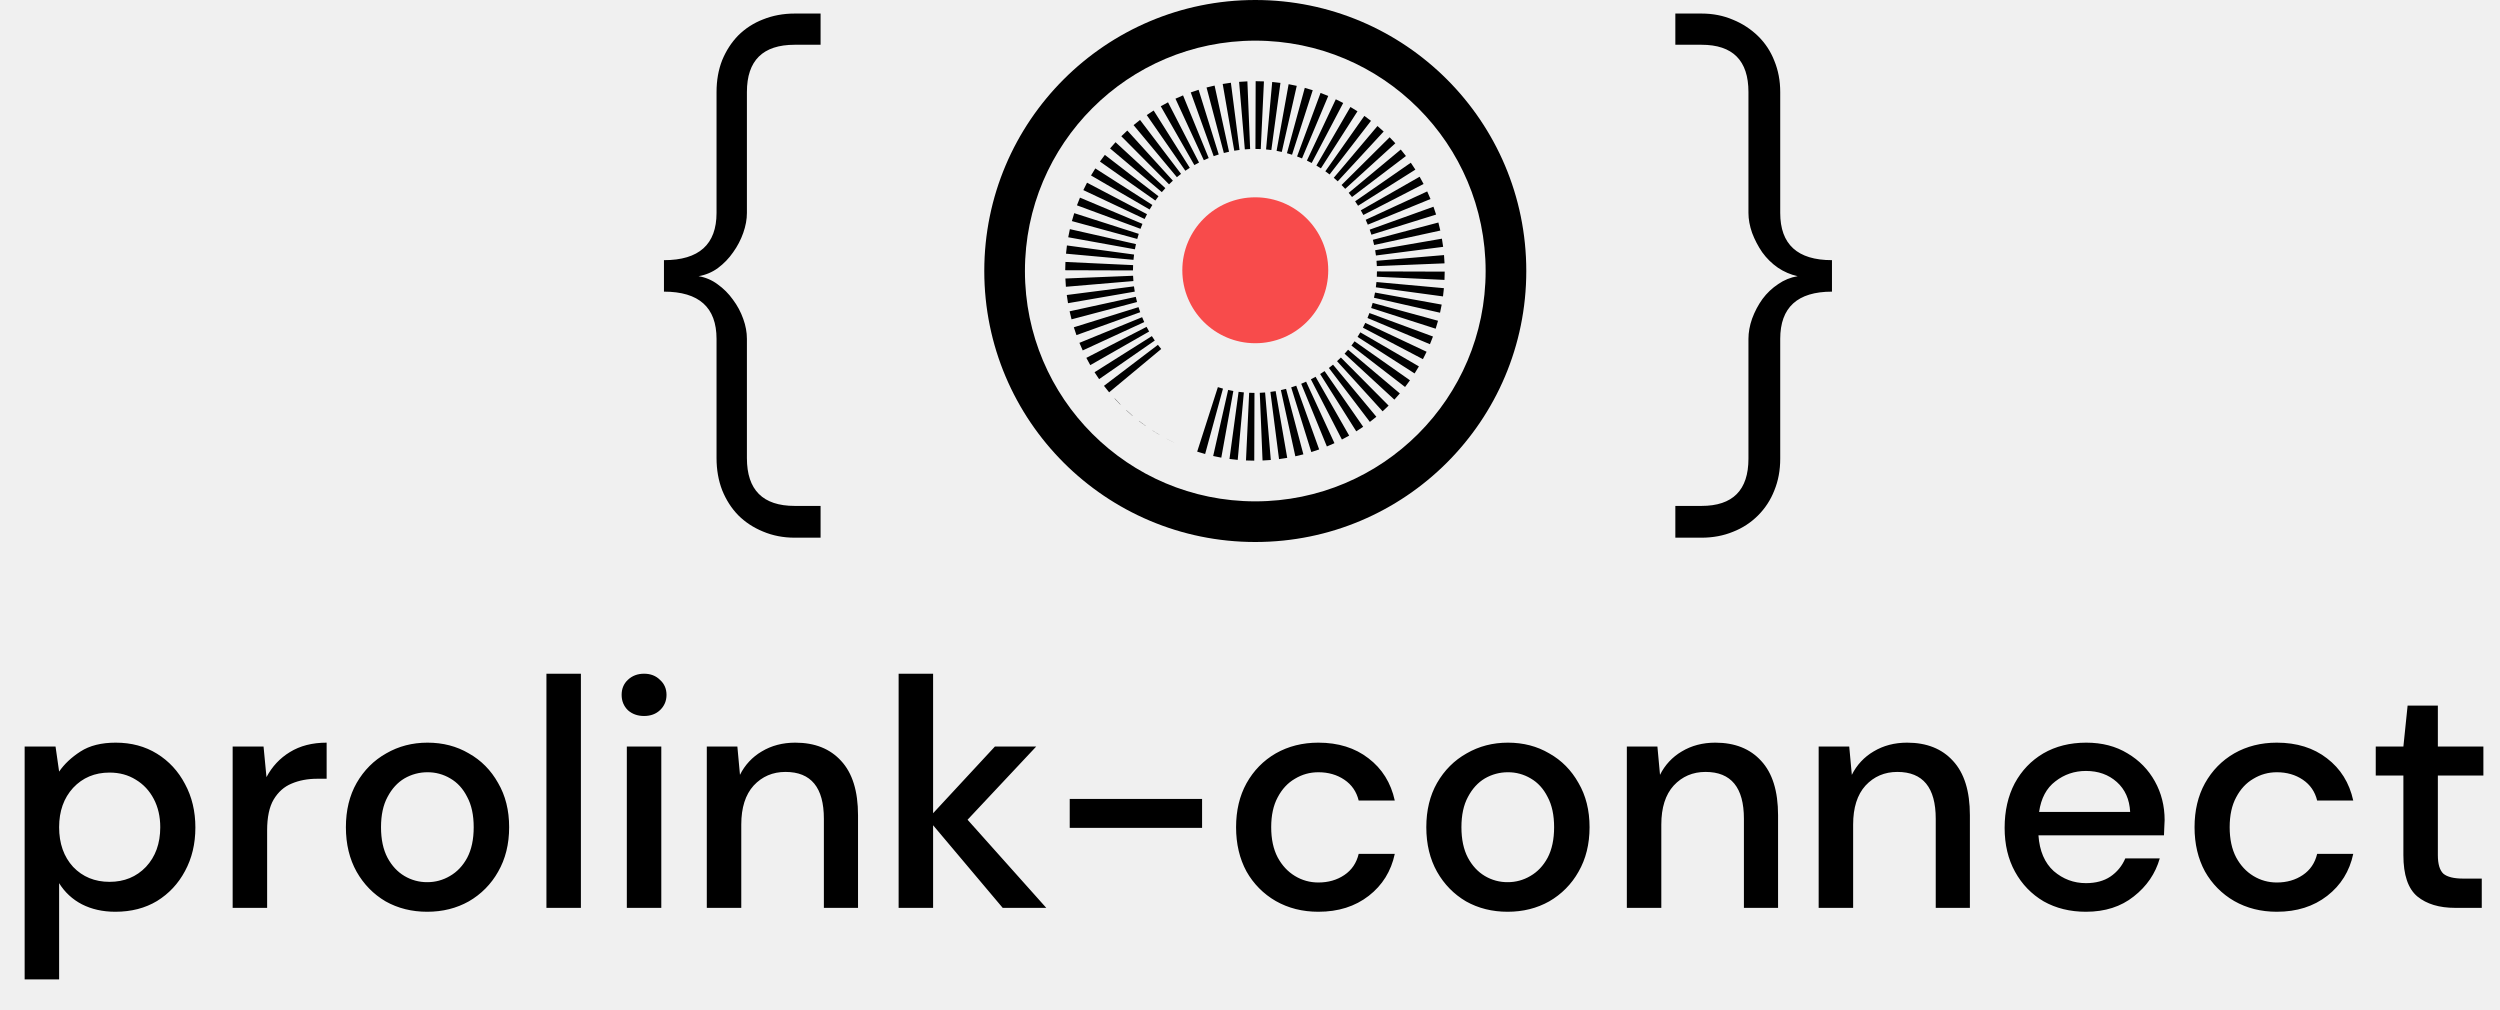
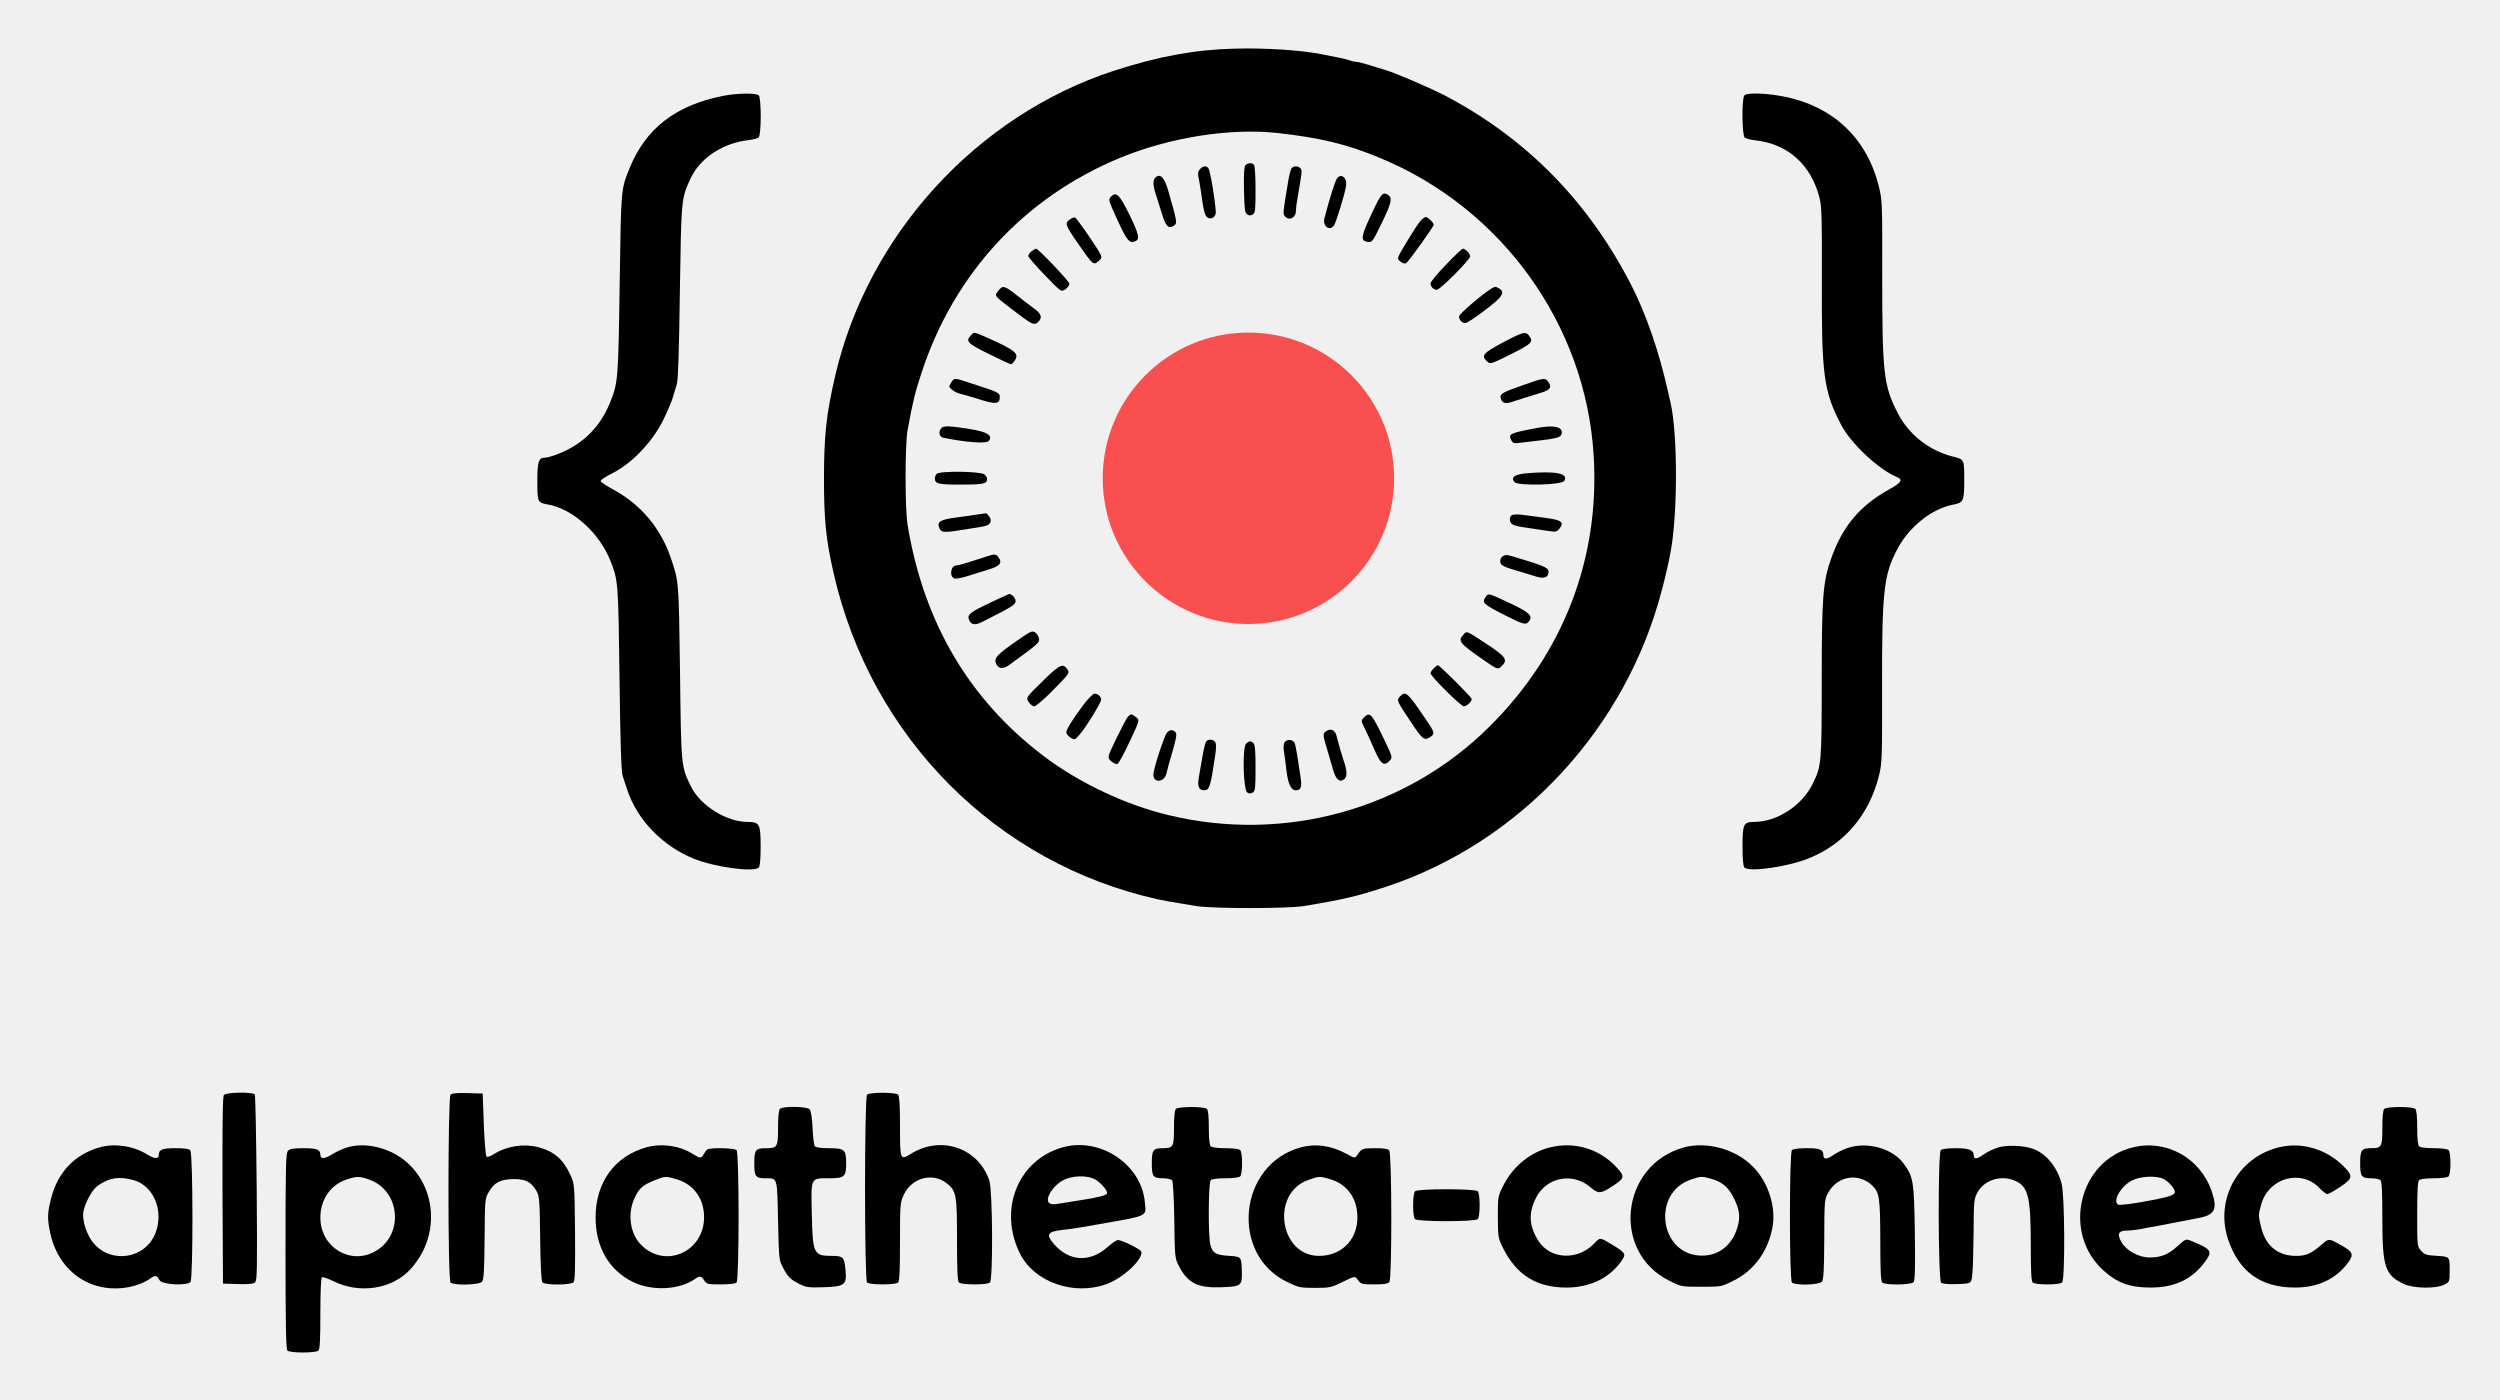
- <svg xmlns="http://www.w3.org/2000/svg" width="369" height="149" fill="none">
+ <svg xmlns="http://www.w3.org/2000/svg" width="400" height="224" viewBox="236 215 1578 884" fill="none">
  <style>
    .main { fill: #000 }

    @media (prefers-color-scheme: dark) {
      .main { fill: #fff }
    }
  </style>
-   <path class="main" d="M3.638 144.56v-34.368h4.56l.528 3.696c.768-1.12 1.824-2.112 3.168-2.976 1.344-.864 3.072-1.296 5.184-1.296 2.304 0 4.336.544 6.096 1.632 1.76 1.088 3.136 2.576 4.128 4.464 1.024 1.888 1.536 4.032 1.536 6.432 0 2.4-.512 4.544-1.536 6.432-.992 1.856-2.368 3.328-4.128 4.416-1.76 1.056-3.808 1.584-6.144 1.584-1.856 0-3.504-.368-4.944-1.104a8.525 8.525 0 0 1-3.36-3.12v14.208H3.638Zm12.528-14.4c2.176 0 3.968-.736 5.376-2.208 1.408-1.504 2.112-3.456 2.112-5.856 0-1.568-.32-2.96-.96-4.176-.64-1.216-1.52-2.16-2.64-2.832-1.12-.704-2.416-1.056-3.888-1.056-2.176 0-3.968.752-5.376 2.256-1.376 1.504-2.064 3.44-2.064 5.808 0 2.4.688 4.352 2.064 5.856 1.408 1.472 3.2 2.208 5.376 2.208ZM34.34 134v-23.808h4.56l.432 4.512c.832-1.568 1.984-2.8 3.456-3.696 1.504-.928 3.312-1.392 5.424-1.392v5.328h-1.392c-1.408 0-2.672.24-3.792.72-1.088.448-1.968 1.232-2.64 2.352-.64 1.088-.96 2.608-.96 4.56V134h-5.088Zm28.714.576c-2.272 0-4.32-.512-6.144-1.536-1.792-1.056-3.216-2.512-4.272-4.368-1.056-1.888-1.584-4.08-1.584-6.576 0-2.496.528-4.672 1.584-6.528 1.088-1.888 2.544-3.344 4.368-4.368 1.824-1.056 3.856-1.584 6.096-1.584 2.272 0 4.304.528 6.096 1.584 1.824 1.024 3.264 2.48 4.32 4.368 1.088 1.856 1.632 4.032 1.632 6.528 0 2.496-.544 4.688-1.632 6.576a11.556 11.556 0 0 1-4.32 4.368c-1.824 1.024-3.872 1.536-6.144 1.536Zm0-4.368a6.462 6.462 0 0 0 3.36-.912c1.056-.608 1.904-1.504 2.544-2.688.64-1.216.96-2.72.96-4.512 0-1.792-.32-3.28-.96-4.464-.608-1.216-1.44-2.128-2.496-2.736a6.462 6.462 0 0 0-3.36-.912 6.717 6.717 0 0 0-3.408.912c-1.024.608-1.856 1.52-2.496 2.736-.64 1.184-.96 2.672-.96 4.464 0 1.792.32 3.296.96 4.512.64 1.184 1.472 2.08 2.496 2.688a6.462 6.462 0 0 0 3.36.912ZM80.653 134V99.44h5.088V134h-5.088Zm14.412-28.32c-.96 0-1.76-.288-2.4-.864-.608-.608-.912-1.36-.912-2.256 0-.896.304-1.632.912-2.208.64-.608 1.44-.912 2.4-.912s1.744.304 2.352.912c.64.576.96 1.312.96 2.208 0 .896-.32 1.648-.96 2.256-.608.576-1.392.864-2.352.864ZM92.52 134v-23.808h5.088V134H92.52Zm11.804 0v-23.808h4.512l.384 4.176a8.18 8.18 0 0 1 3.216-3.456c1.44-.864 3.088-1.296 4.944-1.296 2.88 0 5.136.896 6.768 2.688 1.664 1.792 2.496 4.464 2.496 8.016V134h-5.04v-13.152c0-4.608-1.888-6.912-5.664-6.912-1.888 0-3.456.672-4.704 2.016-1.216 1.344-1.824 3.264-1.824 5.76V134h-5.088Zm28.313 0V99.44h5.088v20.592l9.12-9.84h6.096l-10.128 10.8L154.43 134h-6.432l-10.272-12.192V134h-5.088Zm25.254-11.808v-4.272h19.536v4.272h-19.536Zm36.698 12.384c-2.336 0-4.432-.528-6.288-1.584a11.556 11.556 0 0 1-4.32-4.368c-1.024-1.888-1.536-4.064-1.536-6.528 0-2.464.512-4.624 1.536-6.48 1.056-1.888 2.496-3.36 4.32-4.416 1.856-1.056 3.952-1.584 6.288-1.584 2.944 0 5.408.768 7.392 2.304 2.016 1.536 3.312 3.616 3.888 6.24h-5.328c-.32-1.312-1.024-2.336-2.112-3.072-1.088-.736-2.368-1.104-3.84-1.104-1.248 0-2.4.32-3.456.96-1.056.608-1.904 1.52-2.544 2.736-.64 1.184-.96 2.656-.96 4.416 0 1.76.32 3.248.96 4.464.64 1.184 1.488 2.096 2.544 2.736 1.056.64 2.208.96 3.456.96 1.472 0 2.752-.368 3.84-1.104 1.088-.736 1.792-1.776 2.112-3.12h5.328c-.544 2.56-1.824 4.624-3.84 6.192-2.016 1.568-4.496 2.352-7.44 2.352Zm27.934 0c-2.272 0-4.32-.512-6.144-1.536-1.792-1.056-3.216-2.512-4.272-4.368-1.056-1.888-1.584-4.08-1.584-6.576 0-2.496.528-4.672 1.584-6.528 1.088-1.888 2.544-3.344 4.368-4.368 1.824-1.056 3.856-1.584 6.096-1.584 2.272 0 4.304.528 6.096 1.584 1.824 1.024 3.264 2.48 4.32 4.368 1.088 1.856 1.632 4.032 1.632 6.528 0 2.496-.544 4.688-1.632 6.576a11.556 11.556 0 0 1-4.32 4.368c-1.824 1.024-3.872 1.536-6.144 1.536Zm0-4.368a6.462 6.462 0 0 0 3.36-.912c1.056-.608 1.904-1.504 2.544-2.688.64-1.216.96-2.72.96-4.512 0-1.792-.32-3.28-.96-4.464-.608-1.216-1.44-2.128-2.496-2.736a6.462 6.462 0 0 0-3.36-.912 6.717 6.717 0 0 0-3.408.912c-1.024.608-1.856 1.52-2.496 2.736-.64 1.184-.96 2.672-.96 4.464 0 1.792.32 3.296.96 4.512.64 1.184 1.472 2.08 2.496 2.688a6.462 6.462 0 0 0 3.36.912ZM240.122 134v-23.808h4.512l.384 4.176a8.18 8.18 0 0 1 3.216-3.456c1.44-.864 3.088-1.296 4.944-1.296 2.88 0 5.136.896 6.768 2.688 1.664 1.792 2.496 4.464 2.496 8.016V134h-5.04v-13.152c0-4.608-1.888-6.912-5.664-6.912-1.888 0-3.456.672-4.704 2.016-1.216 1.344-1.824 3.264-1.824 5.76V134h-5.088Zm28.313 0v-23.808h4.512l.384 4.176a8.18 8.18 0 0 1 3.216-3.456c1.44-.864 3.088-1.296 4.944-1.296 2.88 0 5.136.896 6.768 2.688 1.664 1.792 2.496 4.464 2.496 8.016V134h-5.04v-13.152c0-4.608-1.888-6.912-5.664-6.912-1.888 0-3.456.672-4.704 2.016-1.216 1.344-1.824 3.264-1.824 5.76V134h-5.088Zm39.448.576c-2.336 0-4.416-.512-6.24-1.536-1.792-1.056-3.2-2.512-4.224-4.368-1.024-1.856-1.536-4.016-1.536-6.48 0-2.496.496-4.688 1.488-6.576 1.024-1.888 2.432-3.36 4.224-4.416 1.824-1.056 3.936-1.584 6.336-1.584 2.336 0 4.368.528 6.096 1.584 1.728 1.024 3.072 2.4 4.032 4.128.96 1.728 1.44 3.632 1.44 5.712 0 .32-.016.672-.048 1.056 0 .352-.016.752-.048 1.2h-18.528c.16 2.304.912 4.064 2.256 5.28 1.376 1.184 2.96 1.776 4.752 1.776 1.44 0 2.64-.32 3.6-.96a6.06 6.06 0 0 0 2.208-2.688h5.088c-.64 2.24-1.92 4.112-3.84 5.616-1.888 1.504-4.24 2.256-7.056 2.256Zm0-20.784c-1.696 0-3.2.512-4.512 1.536-1.312.992-2.112 2.496-2.4 4.512h13.44c-.096-1.856-.752-3.328-1.968-4.416-1.216-1.088-2.736-1.632-4.56-1.632Zm28.176 20.784c-2.336 0-4.432-.528-6.288-1.584a11.556 11.556 0 0 1-4.32-4.368c-1.024-1.888-1.536-4.064-1.536-6.528 0-2.464.512-4.624 1.536-6.48 1.056-1.888 2.496-3.36 4.32-4.416 1.856-1.056 3.952-1.584 6.288-1.584 2.944 0 5.408.768 7.392 2.304 2.016 1.536 3.312 3.616 3.888 6.24h-5.328c-.32-1.312-1.024-2.336-2.112-3.072-1.088-.736-2.368-1.104-3.84-1.104-1.248 0-2.4.32-3.456.96-1.056.608-1.904 1.52-2.544 2.736-.64 1.184-.96 2.656-.96 4.416 0 1.76.32 3.248.96 4.464.64 1.184 1.488 2.096 2.544 2.736 1.056.64 2.208.96 3.456.96 1.472 0 2.752-.368 3.84-1.104 1.088-.736 1.792-1.776 2.112-3.12h5.328c-.544 2.56-1.824 4.624-3.84 6.192-2.016 1.568-4.496 2.352-7.44 2.352Zm26.313-.576c-2.336 0-4.192-.56-5.568-1.68-1.376-1.152-2.064-3.184-2.064-6.096v-11.76h-4.08v-4.272h4.08l.624-6.048h4.464v6.048h6.72v4.272h-6.72v11.76c0 1.312.272 2.224.816 2.736.576.48 1.552.72 2.928.72h2.736V134h-3.936Z" />
-   <path class="main" fill-rule="evenodd" d="M185.28 74c18.778 0 34-15.222 34-34s-15.222-34-34-34c-18.777 0-34 15.222-34 34s15.223 34 34 34Zm0 6c22.092 0 40-17.909 40-40s-17.908-40-40-40c-22.091 0-40 17.909-40 40s17.909 40 40 40Z" clip-rule="evenodd" />
-   <circle cx="185.28" cy="39.892" r="10.769" fill="#F84B4B" />
-   <path class="main" d="M197.712 14.924a28.32 28.32 0 0 0-.55-.267l-4.264 9.046a20.089 20.089 0 0 1 .709.353l4.649-8.854c-.18-.095-.362-.188-.544-.278ZM200.363 16.427c-.341-.219-.688-.43-1.041-.636l-5.025 8.646c.228.132.451.269.671.41l5.395-8.42ZM196.049 14.162a27.964 27.964 0 0 0-1.135-.448l-3.467 9.38c.245.09.488.186.731.288l3.871-9.22ZM202.361 17.834c-.322-.249-.65-.49-.984-.726l-5.757 8.176c.214.152.425.307.631.466l6.11-7.916ZM193.76 13.316c-.39-.125-.781-.241-1.173-.349l-2.635 9.647c.252.069.503.143.753.223l3.055-9.521ZM204.23 19.412a28.468 28.468 0 0 0-.917-.81l-6.451 7.641c.2.17.396.342.587.519l6.781-7.35ZM191.4 12.671a27.67 27.67 0 0 0-1.199-.244l-1.778 9.84c.257.047.513.1.768.157l2.209-9.753ZM205.953 21.148a27.023 27.023 0 0 0-.842-.887l-7.098 7.045c.185.185.365.375.54.568l7.4-6.726ZM188.993 12.236c-.405-.055-.81-.1-1.216-.138l-.906 9.96c.259.023.519.052.778.087l1.344-9.909ZM207.517 23.028a27.74 27.74 0 0 0-.761-.957l-7.688 6.394c.167.202.33.406.488.614l7.961-6.051ZM186.557 12.014c-.408-.019-.815-.03-1.222-.03l-.031 10c.262 0 .523.007.784.02l.469-9.99ZM208.909 25.036a27.263 27.263 0 0 0-.674-1.019l-8.218 5.697c.149.216.293.434.433.655l8.459-5.333ZM184.113 12.007a28 28 0 0 0-1.22.076l.843 9.964c.261-.021.522-.038.784-.049l-.407-9.991ZM210.12 27.157c-.186-.362-.38-.72-.582-1.073l-8.684 4.959c.13.227.255.458.375.69l8.891-4.576ZM181.679 12.213c-.405.052-.807.112-1.208.182l1.707 9.853a18.1 18.1 0 0 1 .777-.117l-1.276-9.918ZM211.142 29.374a27.2 27.2 0 0 0-.487-1.12l-9.081 4.186c.11.239.214.48.313.722l9.255-3.788ZM179.273 12.63c-.398.086-.793.182-1.187.285l2.555 9.669c.254-.067.509-.129.765-.185l-2.133-9.77ZM211.968 31.67c-.121-.388-.25-.774-.388-1.157l-9.41 3.383c.088.247.172.496.25.746l9.548-2.972ZM176.913 13.253c-.388.12-.774.25-1.157.388l3.383 9.41c.247-.089.496-.172.746-.25l-2.972-9.548ZM212.591 34.03a26.804 26.804 0 0 0-.286-1.187l-9.668 2.555c.067.254.129.508.185.765l9.769-2.133ZM174.617 14.078c-.376.155-.75.317-1.119.487l4.186 9.082c.238-.11.478-.214.721-.314l-3.788-9.255ZM213.008 36.435a28.712 28.712 0 0 0-.182-1.207l-9.853 1.706c.044.259.083.518.117.778l9.918-1.277ZM172.4 15.1a28.7 28.7 0 0 0-1.073.583l4.959 8.683c.228-.13.458-.255.691-.375l-4.577-8.89ZM213.214 38.87a29.099 29.099 0 0 0-.076-1.22l-9.965.843c.022.26.039.522.049.784l9.992-.407ZM170.279 16.311c-.344.217-.683.442-1.019.674l5.698 8.219c.215-.15.433-.294.654-.433l-5.333-8.46ZM213.206 41.314c.02-.408.03-.816.031-1.222l-10-.03c-.001.26-.007.522-.02.783l9.989.469ZM168.271 17.704c-.324.246-.643.5-.957.76l6.395 7.689c.201-.167.406-.33.614-.488l-6.052-7.961ZM212.985 43.75c.054-.406.1-.81.137-1.216l-9.959-.907c-.023.26-.053.52-.088.779l9.91 1.344ZM166.391 19.267c-.301.274-.596.555-.887.843l7.045 7.097c.186-.184.375-.364.568-.54l-6.726-7.4ZM212.55 46.157c.09-.399.171-.799.244-1.199l-9.841-1.778c-.046.256-.099.512-.156.768l9.753 2.209ZM164.655 20.99c-.276.3-.546.605-.809.918l7.64 6.45c.169-.2.342-.395.519-.587l-7.35-6.78ZM211.905 48.517c.125-.39.241-.78.348-1.173l-9.646-2.635c-.069.251-.144.502-.224.752l9.522 3.056ZM163.077 22.86c-.248.321-.49.65-.726.984l8.177 5.757c.151-.215.306-.425.466-.632l-7.917-6.11ZM211.059 50.806c.158-.377.307-.755.448-1.135l-9.38-3.467c-.09.244-.186.488-.288.731l9.22 3.87ZM161.67 24.858c-.218.34-.43.688-.636 1.04l8.646 5.026c.133-.228.269-.452.41-.671l-8.42-5.395ZM210.297 52.468c.091-.182.18-.366.266-.55l-9.045-4.263a17.942 17.942 0 0 1-.353.709l8.854 4.648c.094-.18.187-.361.278-.544ZM160.445 26.965a31.522 31.522 0 0 0-.544 1.094l9.045 4.263a17.942 17.942 0 0 1 .353-.709l-8.854-4.648ZM208.794 55.12c.218-.341.43-.688.636-1.041l-8.646-5.026c-.133.228-.269.452-.41.672l8.42 5.395ZM159.405 29.172c-.158.376-.307.754-.448 1.134l9.38 3.468c.09-.245.186-.489.288-.732l-9.22-3.87ZM207.387 57.118c.248-.322.49-.65.726-.985l-8.177-5.757c-.151.215-.306.426-.466.632l7.917 6.11ZM158.559 31.46c-.125.39-.241.781-.348 1.173l9.646 2.635c.069-.251.144-.502.224-.752l-9.522-3.055ZM205.809 58.987c.276-.3.546-.605.809-.917l-7.64-6.452c-.169.2-.342.396-.519.588l7.35 6.78ZM157.914 33.82c-.09.4-.171.799-.244 1.2l9.841 1.777c.046-.256.098-.512.156-.768l-9.753-2.209ZM204.073 60.71c.301-.274.596-.554.887-.842l-7.045-7.098c-.186.185-.375.364-.568.54l6.726 7.4ZM157.479 36.228c-.055.405-.1.81-.137 1.215l9.959.907c.023-.26.053-.52.088-.779l-9.91-1.343ZM202.193 62.274c.324-.247.643-.5.957-.761l-6.395-7.689c-.201.168-.406.33-.614.488l6.052 7.962ZM157.258 38.663c-.02.408-.03.816-.031 1.223l10 .03c.001-.26.007-.522.02-.784l-9.989-.469ZM200.185 63.666c.344-.217.683-.442 1.019-.674l-5.698-8.219c-.215.15-.433.294-.654.433l5.333 8.46ZM157.25 41.108c.017.407.042.814.076 1.22l9.965-.844c-.022-.26-.039-.522-.049-.783l-9.992.407ZM198.064 64.877c.361-.186.719-.38 1.073-.582l-4.959-8.684c-.228.13-.458.255-.691.375l4.577 8.891ZM157.456 43.542c.052.404.113.807.182 1.208l9.853-1.707a20.216 20.216 0 0 1-.117-.777l-9.918 1.276ZM195.847 65.899c.376-.154.75-.317 1.119-.487l-4.186-9.082c-.238.11-.478.215-.721.314l3.788 9.255ZM157.873 45.948c.086.398.182.793.286 1.186l9.668-2.555a18.181 18.181 0 0 1-.185-.764l-9.769 2.133ZM193.551 66.724c.388-.12.774-.25 1.157-.387l-3.383-9.41c-.247.088-.496.171-.746.25l2.972 9.547ZM158.496 48.307c.121.389.25.774.388 1.157l9.41-3.383a19.363 19.363 0 0 1-.25-.746l-9.548 2.972ZM191.191 67.348c.398-.087.793-.182 1.187-.286l-2.555-9.668c-.254.067-.509.128-.765.184l2.133 9.77ZM159.322 50.604c.154.376.316.75.487 1.119l9.081-4.186c-.11-.238-.214-.479-.313-.721l-9.255 3.788ZM188.785 67.765c.405-.052.807-.113 1.208-.183l-1.707-9.853a18.1 18.1 0 0 1-.777.117l1.276 9.919ZM160.344 52.82c.186.362.38.72.582 1.074l8.684-4.96a18.28 18.28 0 0 1-.375-.69l-8.891 4.576ZM186.351 67.97a28 28 0 0 0 1.22-.076l-.843-9.964c-.261.022-.522.038-.784.049l.407 9.992ZM161.555 54.941c.217.344.441.684.674 1.02l8.218-5.698a19.094 19.094 0 0 1-.433-.655l-8.459 5.333ZM183.907 67.963c.408.02.815.03 1.222.03l.031-10c-.262 0-.523-.007-.784-.019l-.469 9.99ZM162.947 56.95c.246.323.5.642.761.956l7.688-6.394c-.167-.202-.33-.406-.488-.614l-7.961 6.051ZM181.471 67.741c.405.055.81.101 1.216.138l.906-9.959a17.732 17.732 0 0 1-.778-.088l-1.344 9.91ZM164.511 58.83c.273.3.554.596.842.886l.023-.023c-.286-.29-.567-.585-.84-.887l-.025.023ZM167.169 61.354a28.06 28.06 0 0 1-.915-.81l-.02.021c.299.276.605.546.917.81l.018-.02ZM179.064 67.306c.399.09.798.172 1.199.244l1.778-9.84a17.7 17.7 0 0 1-.768-.157l-2.209 9.753ZM176.704 66.662c.39.125.781.24 1.173.348l2.635-9.647a17.595 17.595 0 0 1-.753-.223l-3.055 9.522ZM168.103 62.144c.322.248.65.49.984.726l.012-.017c-.333-.235-.66-.478-.982-.728l-.014.019ZM171.147 64.177a28.025 28.025 0 0 1-1.038-.64l-.008.014c.341.218.688.43 1.041.635l.005-.01ZM174.415 65.816a27.964 27.964 0 0 0 .001-.002l-.001.002ZM172.212 64.77l-.004.006a30.232 30.232 0 0 0 1.094.544l.002-.003a27.388 27.388 0 0 1-1.092-.547ZM121.118 79.363h-3.819c-1.688 0-3.251-.304-4.69-.913-1.411-.58-2.628-1.383-3.652-2.407-.996-1.024-1.785-2.255-2.366-3.694-.553-1.439-.83-3.016-.83-4.731V50.02c0-4.648-2.587-6.973-7.761-6.973V38.4c5.174 0 7.761-2.324 7.761-6.973V13.58c0-1.716.277-3.28.83-4.69.581-1.411 1.37-2.629 2.366-3.653a10.54 10.54 0 0 1 3.652-2.365c1.439-.581 3.002-.872 4.69-.872h3.819v4.607h-3.819c-4.703 0-7.055 2.324-7.055 6.973v17.846c0 .941-.18 1.923-.54 2.947a11.323 11.323 0 0 1-1.494 2.864 9.927 9.927 0 0 1-2.241 2.324 6.694 6.694 0 0 1-2.864 1.204 6.397 6.397 0 0 1 2.822 1.203 9.56 9.56 0 0 1 2.241 2.241c.665.886 1.176 1.84 1.536 2.864.36.996.54 1.979.54 2.947v17.598c0 4.703 2.352 7.055 7.055 7.055h3.819v4.69ZM270.398 43.047c-5.091 0-7.637 2.325-7.637 6.973V67.7c0 1.716-.29 3.28-.871 4.69a10.677 10.677 0 0 1-6.101 6.102c-1.412.58-2.961.871-4.649.871h-3.86v-4.69h3.86c4.621 0 6.931-2.324 6.931-6.972V50.02c0-.968.18-1.965.54-2.988.387-1.052.899-2.02 1.535-2.905a9.222 9.222 0 0 1 2.325-2.2 6.973 6.973 0 0 1 2.863-1.162 8.409 8.409 0 0 1-2.905-1.245 9.585 9.585 0 0 1-2.324-2.283 13.382 13.382 0 0 1-1.494-2.864c-.36-1.024-.54-2.006-.54-2.947V13.58c0-4.649-2.31-6.973-6.931-6.973h-3.86V2h3.86c1.688 0 3.237.304 4.649.913a11.52 11.52 0 0 1 3.693 2.407 10.26 10.26 0 0 1 2.408 3.653c.581 1.41.871 2.946.871 4.607v17.846c0 4.649 2.546 6.973 7.637 6.973v4.648Z" />
+   <g class="main" transform="translate(0,1376) scale(0.1,-0.1)">
+     <path d="M10155 11303 c-252 -6 -484 -49 -765 -140 -864 -282 -1552 -1034 -1759 -1925 -56 -241 -71 -377 -71 -650 0 -262 12 -382 61 -598 236 -1036 1028 -1833 2049 -2059 43 -9 68 -14 240 -42 101 -17 580 -17 680 0 250 41 337 62 520 122 849 281 1517 1002 1743 1882 21 80 39 158 53 233 45 241 45 745 -1 944 -4 14 -10 43 -15 65 -58 259 -139 492 -234 678 -272 527 -659 921 -1170 1191 -91 48 -319 146 -381 164 -22 6 -69 21 -104 32 -35 11 -72 20 -82 20 -10 0 -28 4 -41 9 -21 8 -48 14 -183 40 -130 25 -353 39 -540 34z m270 -533 c268 -30 436 -70 645 -157 771 -318 1300 -1054 1350 -1878 40 -651 -191 -1251 -660 -1715 -525 -521 -1291 -733 -2020 -558 -274 65 -566 203 -789 371 -474 358 -761 845 -863 1462 -17 106 -17 505 0 600 35 189 46 232 88 361 205 627 650 1108 1255 1358 314 129 695 189 994 156z" />
+     <path d="M10221 10566 c-8 -9 -11 -60 -9 -156 3 -123 5 -144 21 -154 12 -8 22 -8 35 0 15 10 17 29 17 155 0 79 -4 150 -9 157 -11 16 -41 15 -55 -2z" />
+     <path d="M9935 10543 c-12 -11 -15 -25 -11 -47 4 -17 11 -62 17 -101 17 -123 24 -148 42 -159 24 -15 52 5 51 35 -4 79 -35 261 -47 277 -13 17 -32 15 -52 -5z" />
+     <path d="M10513 10548 c-6 -7 -15 -42 -21 -78 -35 -209 -35 -209 -22 -225 26 -32 70 -11 70 34 0 14 4 50 10 80 29 168 30 174 19 188 -14 16 -43 17 -56 1z" />
+     <path d="M9652 10488 c-17 -17 -15 -53 7 -117 10 -31 26 -82 36 -114 21 -70 39 -91 65 -77 34 18 34 15 -26 225 -24 85 -52 113 -82 83z" />
+     <path d="M10801 10486 c-13 -15 -47 -125 -81 -254 -12 -49 30 -83 59 -48 13 16 71 203 78 255 7 47 -30 78 -56 47z" />
+     <path d="M11024 10273 c-70 -147 -77 -179 -41 -188 37 -10 39 -6 96 111 63 128 71 162 46 181 -35 25 -46 13 -101 -104z" />
+     <path d="M9372 10368 c-18 -18 -17 -20 44 -154 57 -122 71 -140 105 -129 36 12 30 41 -32 169 -64 129 -83 148 -117 114z" />
+     <path d="M9112 10224 c-33 -23 -29 -35 53 -153 95 -137 96 -138 130 -108 27 23 27 23 -56 147 -46 68 -89 126 -94 127 -6 2 -20 -4 -33 -13z" />
+     <path d="M11327 10216 c-12 -13 -51 -72 -86 -131 -65 -108 -65 -108 -42 -126 13 -11 29 -16 36 -11 16 8 175 231 175 243 0 13 -38 49 -50 49 -6 0 -21 -11 -33 -24z" />
+     <path d="M8872 10024 c-12 -8 -22 -22 -22 -30 0 -8 47 -62 104 -121 103 -107 103 -107 130 -90 14 10 26 26 26 35 0 15 -197 222 -211 222 -3 0 -15 -7 -27 -16z" />
+     <path d="M11488 9939 c-54 -55 -98 -109 -98 -118 0 -21 19 -41 40 -41 20 0 210 191 210 211 0 17 -30 49 -46 49 -5 0 -53 -45 -106 -101z" />
+     <path d="M8661 9774 c-26 -33 -28 -29 77 -110 132 -102 148 -111 172 -89 30 27 24 51 -17 82 -21 15 -71 54 -111 85 -83 66 -93 68 -121 32z" />
+     <path d="M11775 9788 c-55 -32 -205 -161 -205 -176 0 -23 19 -42 40 -42 9 0 65 36 123 81 112 84 132 115 88 139 -24 12 -21 12 -46 -2z" />
+     <path d="M8487 9492 c-34 -37 -22 -50 114 -117 72 -36 135 -65 140 -65 4 0 16 11 24 24 29 44 3 65 -179 146 -81 35 -78 35 -99 12z" />
+     <path d="M11861 9455 c-142 -75 -155 -90 -112 -129 18 -16 24 -14 138 42 141 71 152 81 129 117 -23 34 -36 32 -155 -30z" />
+     <path d="M8363 9194 c-16 -26 -16 -27 6 -45 13 -11 35 -22 50 -25 14 -3 70 -19 123 -36 106 -33 128 -30 128 17 0 25 -12 30 -179 84 -113 37 -107 37 -128 5z" />
+     <path d="M11968 9176 c-129 -45 -143 -54 -134 -84 9 -26 28 -33 63 -22 36 12 135 43 191 60 57 18 69 33 48 65 -21 32 -28 31 -168 -19z" />
+     <path d="M8303 8909 c-22 -22 -16 -58 10 -63 142 -29 272 -39 287 -21 29 35 -8 58 -119 76 -123 20 -165 21 -178 8z" />
+     <path d="M12065 8908 c-174 -32 -186 -38 -165 -78 10 -19 18 -21 53 -16 23 3 85 10 137 16 104 13 123 19 128 42 8 43 -46 56 -153 36z" />
+     <path d="M8272 8618 c-7 -7 -12 -19 -12 -28 0 -35 21 -40 165 -40 140 0 165 5 165 36 0 7 -7 20 -16 28 -20 20 -282 24 -302 4z" />
+     <path d="M11991 8621 c-71 -7 -96 -26 -71 -55 20 -25 298 -19 314 7 31 48 -55 65 -243 48z" />
+     <path d="M8520 8360 c-30 -5 -91 -13 -135 -19 -93 -13 -114 -27 -96 -67 13 -29 29 -29 181 -4 30 5 72 12 92 15 47 7 63 33 42 63 -8 12 -18 21 -22 21 -4 -1 -32 -5 -62 -9z" />
+     <path d="M11905 8358 c-19 -11 -19 -42 0 -58 8 -6 43 -16 77 -20 35 -5 95 -14 133 -20 66 -10 71 -10 88 11 34 42 15 56 -94 70 -46 6 -108 14 -136 18 -29 4 -59 3 -68 -1z" />
+     <path d="M8580 8094 c-25 -8 -73 -23 -106 -34 -34 -11 -68 -20 -77 -20 -37 0 -48 -70 -13 -83 8 -3 48 4 88 17 40 13 99 31 131 41 66 20 84 41 61 73 -18 26 -24 26 -84 6z" />
+     <path d="M11848 8099 c-10 -5 -18 -20 -18 -33 0 -27 18 -35 150 -73 19 -6 55 -16 78 -24 51 -15 77 -5 77 32 0 24 -31 37 -200 88 -62 19 -70 20 -87 10z" />
+     <path d="M8621 7810 c-134 -63 -156 -79 -147 -108 12 -38 38 -43 87 -18 194 98 209 108 209 132 0 19 -28 47 -42 43 -2 0 -50 -23 -107 -49z" />
+     <path d="M11737 7839 c-24 -34 -13 -44 113 -109 127 -64 141 -68 160 -45 29 35 5 58 -116 115 -143 67 -139 66 -157 39z" />
+     <path d="M8794 7575 c-139 -96 -160 -118 -149 -151 14 -38 46 -42 87 -11 184 134 189 139 186 164 -2 14 -12 32 -24 39 -18 13 -28 9 -100 -41z" />
+     <path d="M11597 7602 c-36 -39 -24 -54 123 -156 94 -65 94 -65 117 -44 45 42 32 61 -116 157 -105 69 -102 68 -124 43z" />
+     <path d="M8955 7323 c-123 -120 -121 -117 -101 -148 9 -14 25 -25 34 -25 10 0 65 47 121 105 100 101 103 106 89 127 -28 42 -48 33 -143 -59z" />
+     <path d="M11410 7390 c-11 -11 -20 -25 -20 -31 0 -19 192 -209 210 -209 18 0 50 30 50 46 0 11 -203 214 -214 214 -3 0 -15 -9 -26 -20z" />
+     <path d="M9197 7158 c-70 -94 -107 -154 -107 -173 0 -8 12 -22 26 -32 27 -17 27 -17 61 22 40 47 133 198 133 218 0 18 -21 37 -41 37 -10 0 -41 -31 -72 -72z" />
+     <path d="M11196 7211 c-21 -23 -21 -24 72 -163 70 -106 83 -116 118 -93 33 21 31 30 -24 110 -118 175 -130 186 -166 146z" />
+     <path d="M9478 7083 c-8 -10 -41 -72 -73 -138 -57 -119 -57 -119 -31 -142 15 -12 32 -20 39 -17 7 2 42 66 77 141 64 136 64 136 41 154 -29 23 -34 23 -53 2z" />
+     <path d="M10970 7080 c-20 -20 -20 -20 4 -68 13 -26 40 -86 61 -134 40 -95 62 -110 99 -69 17 19 15 24 -40 138 -77 160 -87 170 -124 133z" />
+     <path d="M10732 6994 c-24 -17 -24 -22 9 -129 10 -33 25 -86 34 -117 17 -60 42 -81 70 -58 20 17 19 52 -4 119 -16 50 -27 85 -46 159 -9 33 -37 44 -63 26z" />
+     <path d="M9727 6985 c-18 -18 -87 -230 -87 -267 0 -56 72 -47 83 10 3 15 19 76 37 135 25 86 29 111 20 123 -16 18 -35 18 -53 -1z" />
+     <path d="M9973 6928 c-5 -7 -15 -47 -22 -88 -7 -41 -17 -101 -23 -132 -12 -63 -2 -88 32 -88 34 0 41 22 70 219 8 54 7 77 -1 87 -14 17 -43 18 -56 2z" />
+     <path d="M10470 6925 c-8 -10 -10 -29 -6 -58 4 -23 11 -77 16 -121 10 -85 29 -126 59 -126 33 0 40 20 30 85 -5 33 -14 92 -20 130 -6 39 -14 77 -18 85 -11 21 -45 24 -61 5z" />
+     <path d="M10225 6914 c-24 -25 -18 -292 8 -308 12 -8 22 -8 35 0 15 10 17 29 17 154 0 106 -3 147 -13 157 -17 17 -27 16 -47 -3z" />
+     <path d="M6920 11004 c-297 -59 -486 -206 -587 -455 -56 -138 -54 -124 -63 -734 -9 -608 -10 -623 -63 -752 -65 -159 -183 -270 -349 -328 -24 -8 -51 -15 -60 -15 -40 0 -48 -26 -48 -149 0 -132 2 -135 65 -146 156 -27 323 -176 394 -350 52 -130 52 -132 60 -750 5 -410 11 -590 20 -615 6 -19 19 -57 28 -85 63 -192 224 -358 423 -438 134 -53 377 -86 408 -55 8 8 12 52 12 133 0 142 -7 155 -82 155 -133 0 -299 103 -358 224 -62 127 -62 121 -69 721 -8 571 -7 569 -54 710 -64 195 -188 345 -364 442 -46 24 -83 50 -83 56 0 7 35 30 78 51 123 63 251 199 318 336 28 58 56 123 61 145 6 22 17 58 24 80 8 28 14 205 19 585 9 586 9 584 65 708 60 132 200 226 365 247 30 3 60 11 67 17 18 14 18 249 1 266 -16 16 -142 14 -228 -4z" />
+     <path d="M13372 11008 c-18 -18 -16 -252 2 -267 8 -6 38 -14 67 -17 207 -23 354 -156 406 -367 13 -51 15 -138 14 -507 -3 -607 11 -712 122 -923 62 -118 236 -281 349 -328 43 -18 34 -34 -44 -78 -185 -102 -296 -233 -367 -434 -54 -150 -61 -243 -61 -783 0 -512 -2 -531 -56 -641 -68 -140 -225 -242 -371 -243 -67 0 -73 -13 -73 -154 0 -81 4 -126 12 -134 31 -31 283 6 413 61 222 92 374 273 436 517 20 81 21 106 20 545 -1 620 10 723 95 885 75 144 220 259 356 284 63 12 68 23 68 155 0 133 1 130 -75 149 -146 37 -275 138 -343 270 -92 177 -100 253 -100 877 1 456 0 473 -22 560 -78 313 -303 517 -630 571 -105 17 -202 18 -218 2z" />
+     <path d="M3771 4696 c-8 -9 -10 -176 -9 -602 l3 -589 94 -3 c64 -2 98 1 108 10 14 11 15 80 11 594 -3 320 -8 586 -12 593 -11 17 -180 15 -195 -3z" />
+     <path d="M5202 4698 c-17 -17 -18 -1168 0 -1186 20 -20 182 -16 199 5 11 12 14 72 16 270 2 254 2 255 28 299 34 58 73 78 157 79 75 0 108 -17 143 -76 18 -31 20 -55 23 -299 2 -167 7 -269 14 -277 16 -19 182 -18 197 1 9 11 11 94 9 318 -3 303 -3 303 -31 363 -45 96 -102 145 -200 171 -92 24 -199 8 -279 -42 -24 -16 -44 -22 -49 -17 -5 5 -13 97 -17 204 l-7 194 -95 3 c-66 2 -99 -1 -108 -10z" />
+     <path d="M7832 4698 c-17 -17 -17 -1169 0 -1186 7 -7 44 -12 98 -12 54 0 91 5 98 12 9 9 12 80 12 258 0 237 1 247 24 296 50 107 181 143 270 73 62 -48 66 -73 66 -357 0 -187 3 -261 12 -270 7 -7 44 -12 98 -12 54 0 91 5 98 12 20 20 17 581 -4 644 -70 207 -306 287 -496 168 -67 -42 -68 -39 -68 174 0 133 -4 192 -12 200 -16 16 -180 16 -196 0z" />
+     <path d="M7282 4608 c-8 -8 -12 -49 -12 -118 0 -123 -4 -130 -75 -130 -67 0 -75 -10 -75 -95 0 -84 8 -95 70 -95 78 0 74 11 80 -267 5 -236 6 -250 29 -293 32 -62 48 -78 105 -107 44 -22 58 -24 151 -21 136 4 150 15 141 107 -7 83 -15 91 -86 91 -116 0 -121 12 -127 266 -5 232 -9 224 107 224 100 0 110 9 110 95 0 86 -10 95 -109 95 -51 0 -82 4 -89 13 -5 6 -12 58 -14 114 -3 62 -10 108 -18 118 -16 19 -169 22 -188 3z" />
+     <path d="M9782 4608 c-8 -8 -12 -49 -12 -118 0 -122 -4 -130 -70 -130 -62 0 -70 -11 -70 -95 0 -84 8 -95 71 -95 26 0 51 -6 57 -12 6 -8 12 -109 14 -253 3 -237 4 -241 30 -291 56 -107 120 -138 268 -132 128 5 132 8 128 112 -3 81 -3 81 -79 86 -86 6 -104 16 -119 69 -15 53 -13 394 2 409 7 7 43 12 93 12 50 0 86 5 93 12 7 7 12 41 12 83 0 42 -5 76 -12 83 -7 7 -43 12 -93 12 -50 0 -86 5 -93 12 -8 8 -12 49 -12 118 0 69 -4 110 -12 118 -16 16 -180 16 -196 0z" />
+     <path d="M17412 4608 c-8 -8 -12 -49 -12 -118 0 -122 -4 -130 -70 -130 -62 0 -70 -11 -70 -95 0 -84 8 -95 70 -95 25 0 51 -5 58 -12 9 -9 12 -77 12 -245 0 -306 17 -357 140 -412 60 -27 199 -29 250 -3 35 17 35 17 35 97 0 80 0 80 -78 85 -71 4 -81 8 -103 33 -24 28 -24 31 -24 231 0 144 3 205 12 214 7 7 43 12 93 12 50 0 86 5 93 12 16 16 16 150 0 166 -7 7 -43 12 -93 12 -50 0 -86 5 -93 12 -8 8 -12 49 -12 118 0 69 -4 110 -12 118 -16 16 -180 16 -196 0z" />
+     <path d="M2989 4366 c-159 -44 -267 -157 -309 -322 -24 -95 -25 -127 -6 -218 39 -186 169 -318 342 -346 104 -17 218 6 293 59 29 21 39 18 57 -14 15 -27 173 -35 194 -10 17 21 16 810 -1 831 -8 10 -36 14 -93 14 -84 0 -106 -9 -106 -41 0 -29 -25 -28 -73 1 -86 54 -203 72 -298 46z m213 -208 c125 -36 190 -192 138 -331 -61 -164 -278 -201 -392 -67 -42 49 -73 143 -65 196 10 57 55 141 90 166 73 52 136 62 229 36z" />
+     <path d="M4547 4364 c-27 -8 -70 -28 -95 -44 -47 -29 -72 -30 -72 -1 0 32 -22 41 -106 41 -62 0 -87 -4 -98 -16 -14 -14 -16 -85 -16 -633 0 -466 3 -620 12 -629 16 -16 180 -16 196 0 9 9 12 75 12 234 0 138 4 225 10 229 6 3 38 -8 73 -25 166 -82 371 -50 486 76 243 266 129 689 -209 770 -71 17 -133 16 -193 -2z m146 -204 c195 -73 214 -352 32 -452 -159 -88 -345 28 -345 214 0 112 63 205 162 239 68 23 86 23 151 -1z" />
+     <path d="M6440 4366 c-201 -56 -322 -221 -322 -442 -1 -187 84 -334 234 -408 121 -59 290 -52 390 16 34 24 43 23 62 -7 15 -24 22 -25 104 -25 55 0 92 4 100 12 17 17 17 819 0 836 -13 13 -165 17 -184 4 -6 -4 -16 -17 -23 -29 -15 -29 -22 -29 -70 1 -82 52 -196 68 -291 42z m189 -202 c108 -32 173 -121 174 -238 1 -222 -249 -331 -400 -174 -68 70 -85 196 -39 293 29 62 49 80 123 111 69 28 74 28 142 8z" />
+     <path d="M9069 4366 c-285 -79 -412 -397 -269 -676 91 -177 340 -263 544 -188 106 38 236 161 219 206 -6 15 -121 72 -147 72 -9 0 -38 -20 -65 -44 -110 -98 -239 -92 -334 13 -58 65 -49 84 48 95 33 3 83 10 110 15 28 5 79 14 115 20 325 57 305 47 296 141 -22 237 -281 411 -517 346z m211 -208 c40 -28 75 -72 66 -86 -7 -11 -63 -25 -176 -42 -41 -6 -97 -15 -125 -20 -39 -7 -53 -5 -65 6 -23 23 19 97 77 134 62 40 170 43 223 8z" />
+     <path d="M10570 4365 c-395 -108 -449 -679 -81 -852 69 -33 81 -35 172 -35 93 0 102 2 175 38 77 38 77 38 96 11 19 -26 24 -27 103 -27 60 0 86 4 95 15 17 20 16 811 -1 831 -8 10 -35 14 -90 14 -79 0 -84 -2 -113 -45 -14 -19 -15 -19 -66 9 -98 53 -195 67 -290 41z m187 -201 c98 -29 161 -107 170 -213 14 -155 -89 -271 -241 -271 -252 0 -307 398 -66 480 68 24 69 24 137 4z" />
+     <path d="M12144 4365 c-123 -30 -234 -120 -294 -240 -35 -69 -35 -71 -35 -200 1 -127 1 -131 34 -198 85 -168 211 -247 399 -247 154 0 283 65 356 181 20 32 12 42 -71 92 -74 45 -72 45 -109 6 -104 -110 -278 -102 -353 16 -60 95 -64 176 -14 274 66 128 231 160 342 65 50 -43 65 -43 138 5 81 53 83 61 23 125 -107 113 -263 159 -416 121z" />
+     <path d="M12990 4365 c-400 -110 -461 -660 -92 -842 76 -38 76 -38 202 -38 126 0 126 0 202 38 132 65 221 188 248 343 22 127 -30 285 -127 380 -109 109 -290 158 -433 119z m178 -200 c69 -21 106 -54 142 -130 35 -74 38 -123 10 -198 -39 -103 -125 -161 -230 -155 -256 14 -302 395 -58 479 65 23 72 23 136 4z" />
+     <path d="M14023 4361 c-29 -10 -71 -30 -92 -46 -41 -28 -61 -27 -61 4 0 32 -22 41 -105 41 -50 0 -86 -5 -93 -12 -17 -17 -17 -819 0 -836 20 -20 172 -16 189 5 11 13 14 70 15 268 1 252 1 252 28 299 59 101 187 121 272 43 49 -45 53 -76 54 -357 0 -178 3 -249 12 -258 18 -18 182 -16 198 2 9 11 11 91 8 313 -5 321 -9 351 -68 432 -70 99 -231 145 -357 102z" />
+     <path d="M14975 4365 c-27 -8 -69 -28 -93 -45 -43 -30 -62 -32 -62 -5 0 33 -30 45 -114 45 -50 0 -87 -5 -94 -12 -19 -19 -17 -821 2 -837 9 -8 46 -11 103 -9 88 3 88 3 94 63 4 33 7 152 8 265 1 195 2 208 24 250 44 83 159 115 247 70 75 -38 90 -105 90 -403 0 -160 3 -226 12 -235 7 -7 43 -12 93 -12 50 0 86 5 93 12 19 19 17 546 -3 623 -29 111 -104 199 -193 225 -60 18 -153 20 -207 5z" />
+     <path d="M15824 4365 c-341 -83 -449 -540 -184 -778 86 -78 167 -107 296 -107 154 0 263 52 345 164 48 65 40 78 -84 129 -38 16 -38 16 -92 -33 -58 -52 -102 -70 -176 -70 -68 0 -147 44 -177 98 -29 52 -18 72 38 72 21 0 62 5 92 11 29 6 76 14 103 19 54 10 192 37 264 51 93 19 111 57 74 165 -71 211 -286 332 -499 279z m196 -200 c32 -17 70 -61 70 -82 0 -17 -32 -29 -123 -47 -137 -27 -225 -38 -236 -32 -36 23 19 118 90 153 53 27 154 31 199 8z" />
+     <path d="M16745 4365 c-257 -63 -403 -330 -319 -581 69 -205 207 -304 423 -304 140 0 254 52 329 150 45 59 40 74 -45 121 -71 40 -71 40 -118 -1 -66 -57 -96 -70 -161 -70 -112 0 -190 62 -218 176 -20 78 -20 83 0 152 48 166 252 221 366 101 21 -21 43 -39 50 -39 7 0 44 20 81 45 82 55 84 69 20 133 -110 108 -265 153 -408 117z" />
+     <path d="M11292 4088 c-7 -7 -12 -42 -12 -88 0 -46 5 -81 12 -88 17 -17 379 -17 396 0 7 7 12 42 12 88 0 46 -5 81 -12 88 -17 17 -379 17 -396 0z" />
+   </g>
+   <circle cx="1024" cy="517" r="92" fill="#F94F4F" />
</svg>
